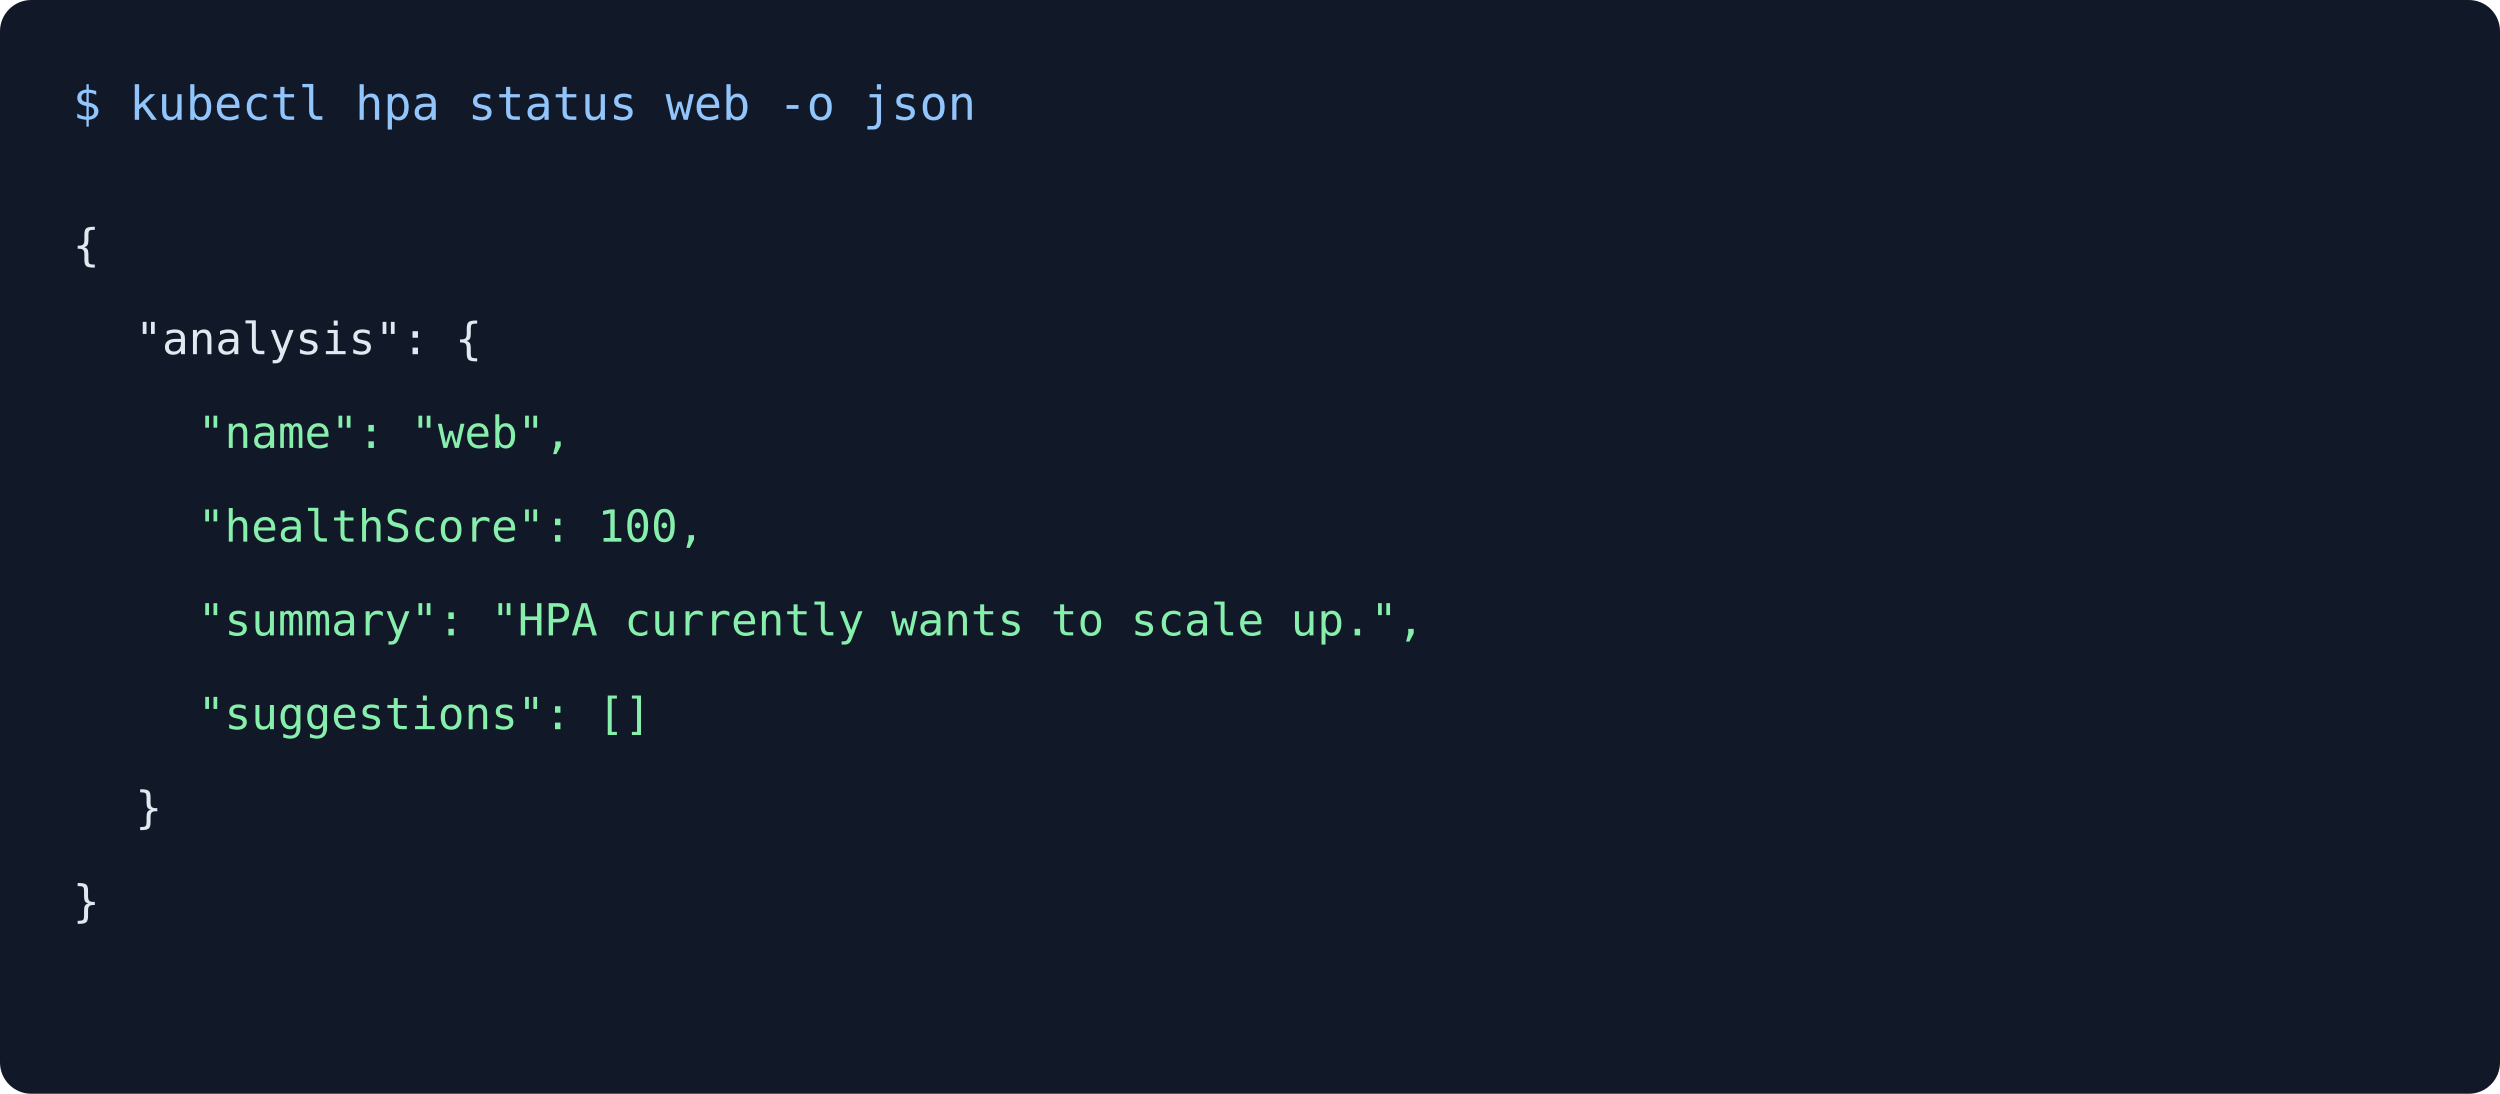
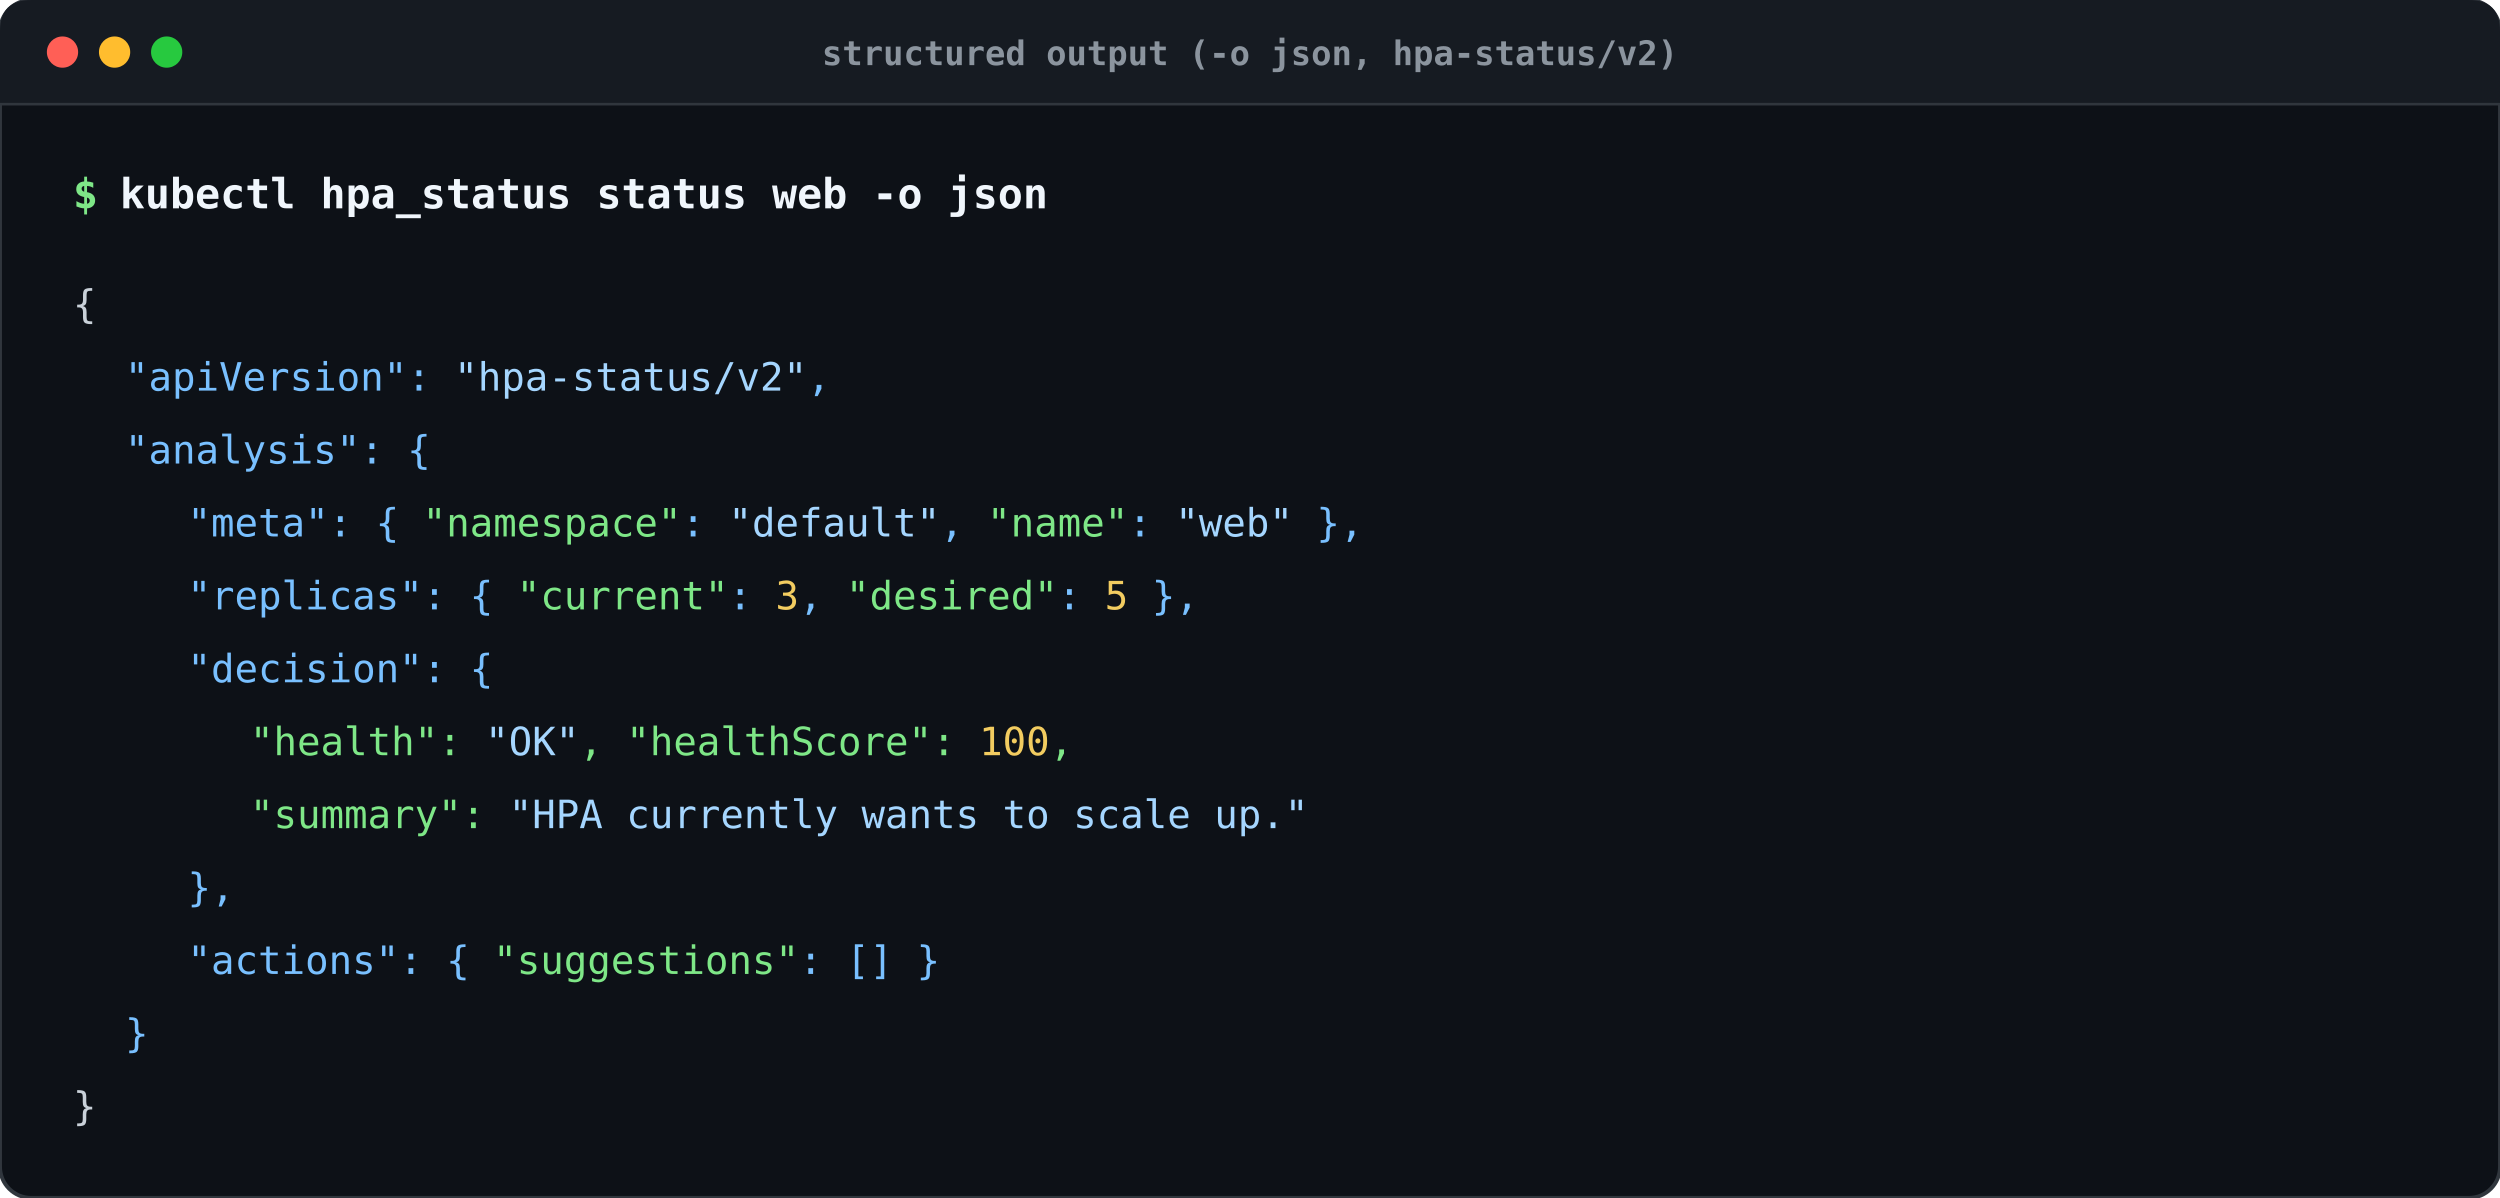
- <svg xmlns="http://www.w3.org/2000/svg" width="960" height="420" viewBox="0 0 960 420" role="img" aria-label="JSON output">
-   <rect width="960" height="420" rx="12" fill="#111827" />
-   <text x="28" y="46" fill="#93c5fd" font-family="ui-monospace,Menlo,monospace" font-size="18">$ kubectl hpa status web -o json</text>
-   <text x="28" y="100" fill="#e2e8f0" font-family="ui-monospace,Menlo,monospace" font-size="17">{</text>
-   <text x="52" y="136" fill="#e2e8f0" font-family="ui-monospace,Menlo,monospace" font-size="17">"analysis": {</text>
-   <text x="76" y="172" fill="#86efac" font-family="ui-monospace,Menlo,monospace" font-size="17">"name": "web",</text>
-   <text x="76" y="208" fill="#86efac" font-family="ui-monospace,Menlo,monospace" font-size="17">"healthScore": 100,</text>
-   <text x="76" y="244" fill="#86efac" font-family="ui-monospace,Menlo,monospace" font-size="17">"summary": "HPA currently wants to scale up.",</text>
-   <text x="76" y="280" fill="#86efac" font-family="ui-monospace,Menlo,monospace" font-size="17">"suggestions": []</text>
-   <text x="52" y="316" fill="#e2e8f0" font-family="ui-monospace,Menlo,monospace" font-size="17">}</text>
-   <text x="28" y="352" fill="#e2e8f0" font-family="ui-monospace,Menlo,monospace" font-size="17">}</text>
+ <svg xmlns="http://www.w3.org/2000/svg" width="960" height="460" viewBox="0 0 960 460" role="img" aria-label="JSON output">
+   <rect width="960" height="460" rx="12" fill="#0d1117" stroke="#30363d" stroke-width="1.5" />
+   <path d="M 0 12 Q 0 0 12 0 L 948 0 Q 960 0 960 12 L 960 40 L 0 40 Z" fill="#161b22" />
+   <line x1="0" y1="40" x2="960" y2="40" stroke="#30363d" stroke-width="1" />
+   <circle cx="24" cy="20" r="6" fill="#ff5f56" />
+   <circle cx="44" cy="20" r="6" fill="#ffbd2e" />
+   <circle cx="64" cy="20" r="6" fill="#27c93f" />
+   <text x="480" y="25" text-anchor="middle" fill="#8b949e" font-family="SFMono-Regular,Menlo,Monaco,monospace" font-size="13" font-weight="600">structured output (-o json, hpa-status/v2)</text>
+   <text x="28" y="80" fill="#7ee787" font-family="SFMono-Regular,Menlo,Monaco,monospace" font-size="16" font-weight="700">$</text>
+   <text x="46" y="80" fill="#f0f6fc" font-family="SFMono-Regular,Menlo,Monaco,monospace" font-size="16" font-weight="600">kubectl hpa_status status web -o json</text>
+   <text x="28" y="122" fill="#c9d1d9" font-family="SFMono-Regular,Menlo,Monaco,monospace" font-size="15">{</text>
+   <text x="48" y="150" fill="#79c0ff" font-family="SFMono-Regular,Menlo,Monaco,monospace" font-size="15">"apiVersion": <tspan fill="#a5d6ff">"hpa-status/v2"</tspan>,</text>
+   <text x="48" y="178" fill="#79c0ff" font-family="SFMono-Regular,Menlo,Monaco,monospace" font-size="15">"analysis": {</text>
+   <text x="72" y="206" fill="#79c0ff" font-family="SFMono-Regular,Menlo,Monaco,monospace" font-size="15">"meta": { <tspan fill="#7ee787">"namespace"</tspan>: <tspan fill="#a5d6ff">"default"</tspan>, <tspan fill="#7ee787">"name"</tspan>: <tspan fill="#a5d6ff">"web"</tspan> },</text>
+   <text x="72" y="234" fill="#79c0ff" font-family="SFMono-Regular,Menlo,Monaco,monospace" font-size="15">"replicas": { <tspan fill="#7ee787">"current"</tspan>: <tspan fill="#f2cc60">3</tspan>, <tspan fill="#7ee787">"desired"</tspan>: <tspan fill="#f2cc60">5</tspan> },</text>
+   <text x="72" y="262" fill="#79c0ff" font-family="SFMono-Regular,Menlo,Monaco,monospace" font-size="15">"decision": {</text>
+   <text x="96" y="290" fill="#7ee787" font-family="SFMono-Regular,Menlo,Monaco,monospace" font-size="15">"health": <tspan fill="#a5d6ff">"OK"</tspan>, <tspan fill="#7ee787">"healthScore"</tspan>: <tspan fill="#f2cc60">100</tspan>,</text>
+   <text x="96" y="318" fill="#7ee787" font-family="SFMono-Regular,Menlo,Monaco,monospace" font-size="15">"summary": <tspan fill="#a5d6ff">"HPA currently wants to scale up."</tspan>
+   </text>
+   <text x="72" y="346" fill="#79c0ff" font-family="SFMono-Regular,Menlo,Monaco,monospace" font-size="15">},</text>
+   <text x="72" y="374" fill="#79c0ff" font-family="SFMono-Regular,Menlo,Monaco,monospace" font-size="15">"actions": { <tspan fill="#7ee787">"suggestions"</tspan>: [] }</text>
+   <text x="48" y="402" fill="#79c0ff" font-family="SFMono-Regular,Menlo,Monaco,monospace" font-size="15">}</text>
+   <text x="28" y="430" fill="#c9d1d9" font-family="SFMono-Regular,Menlo,Monaco,monospace" font-size="15">}</text>
</svg>
